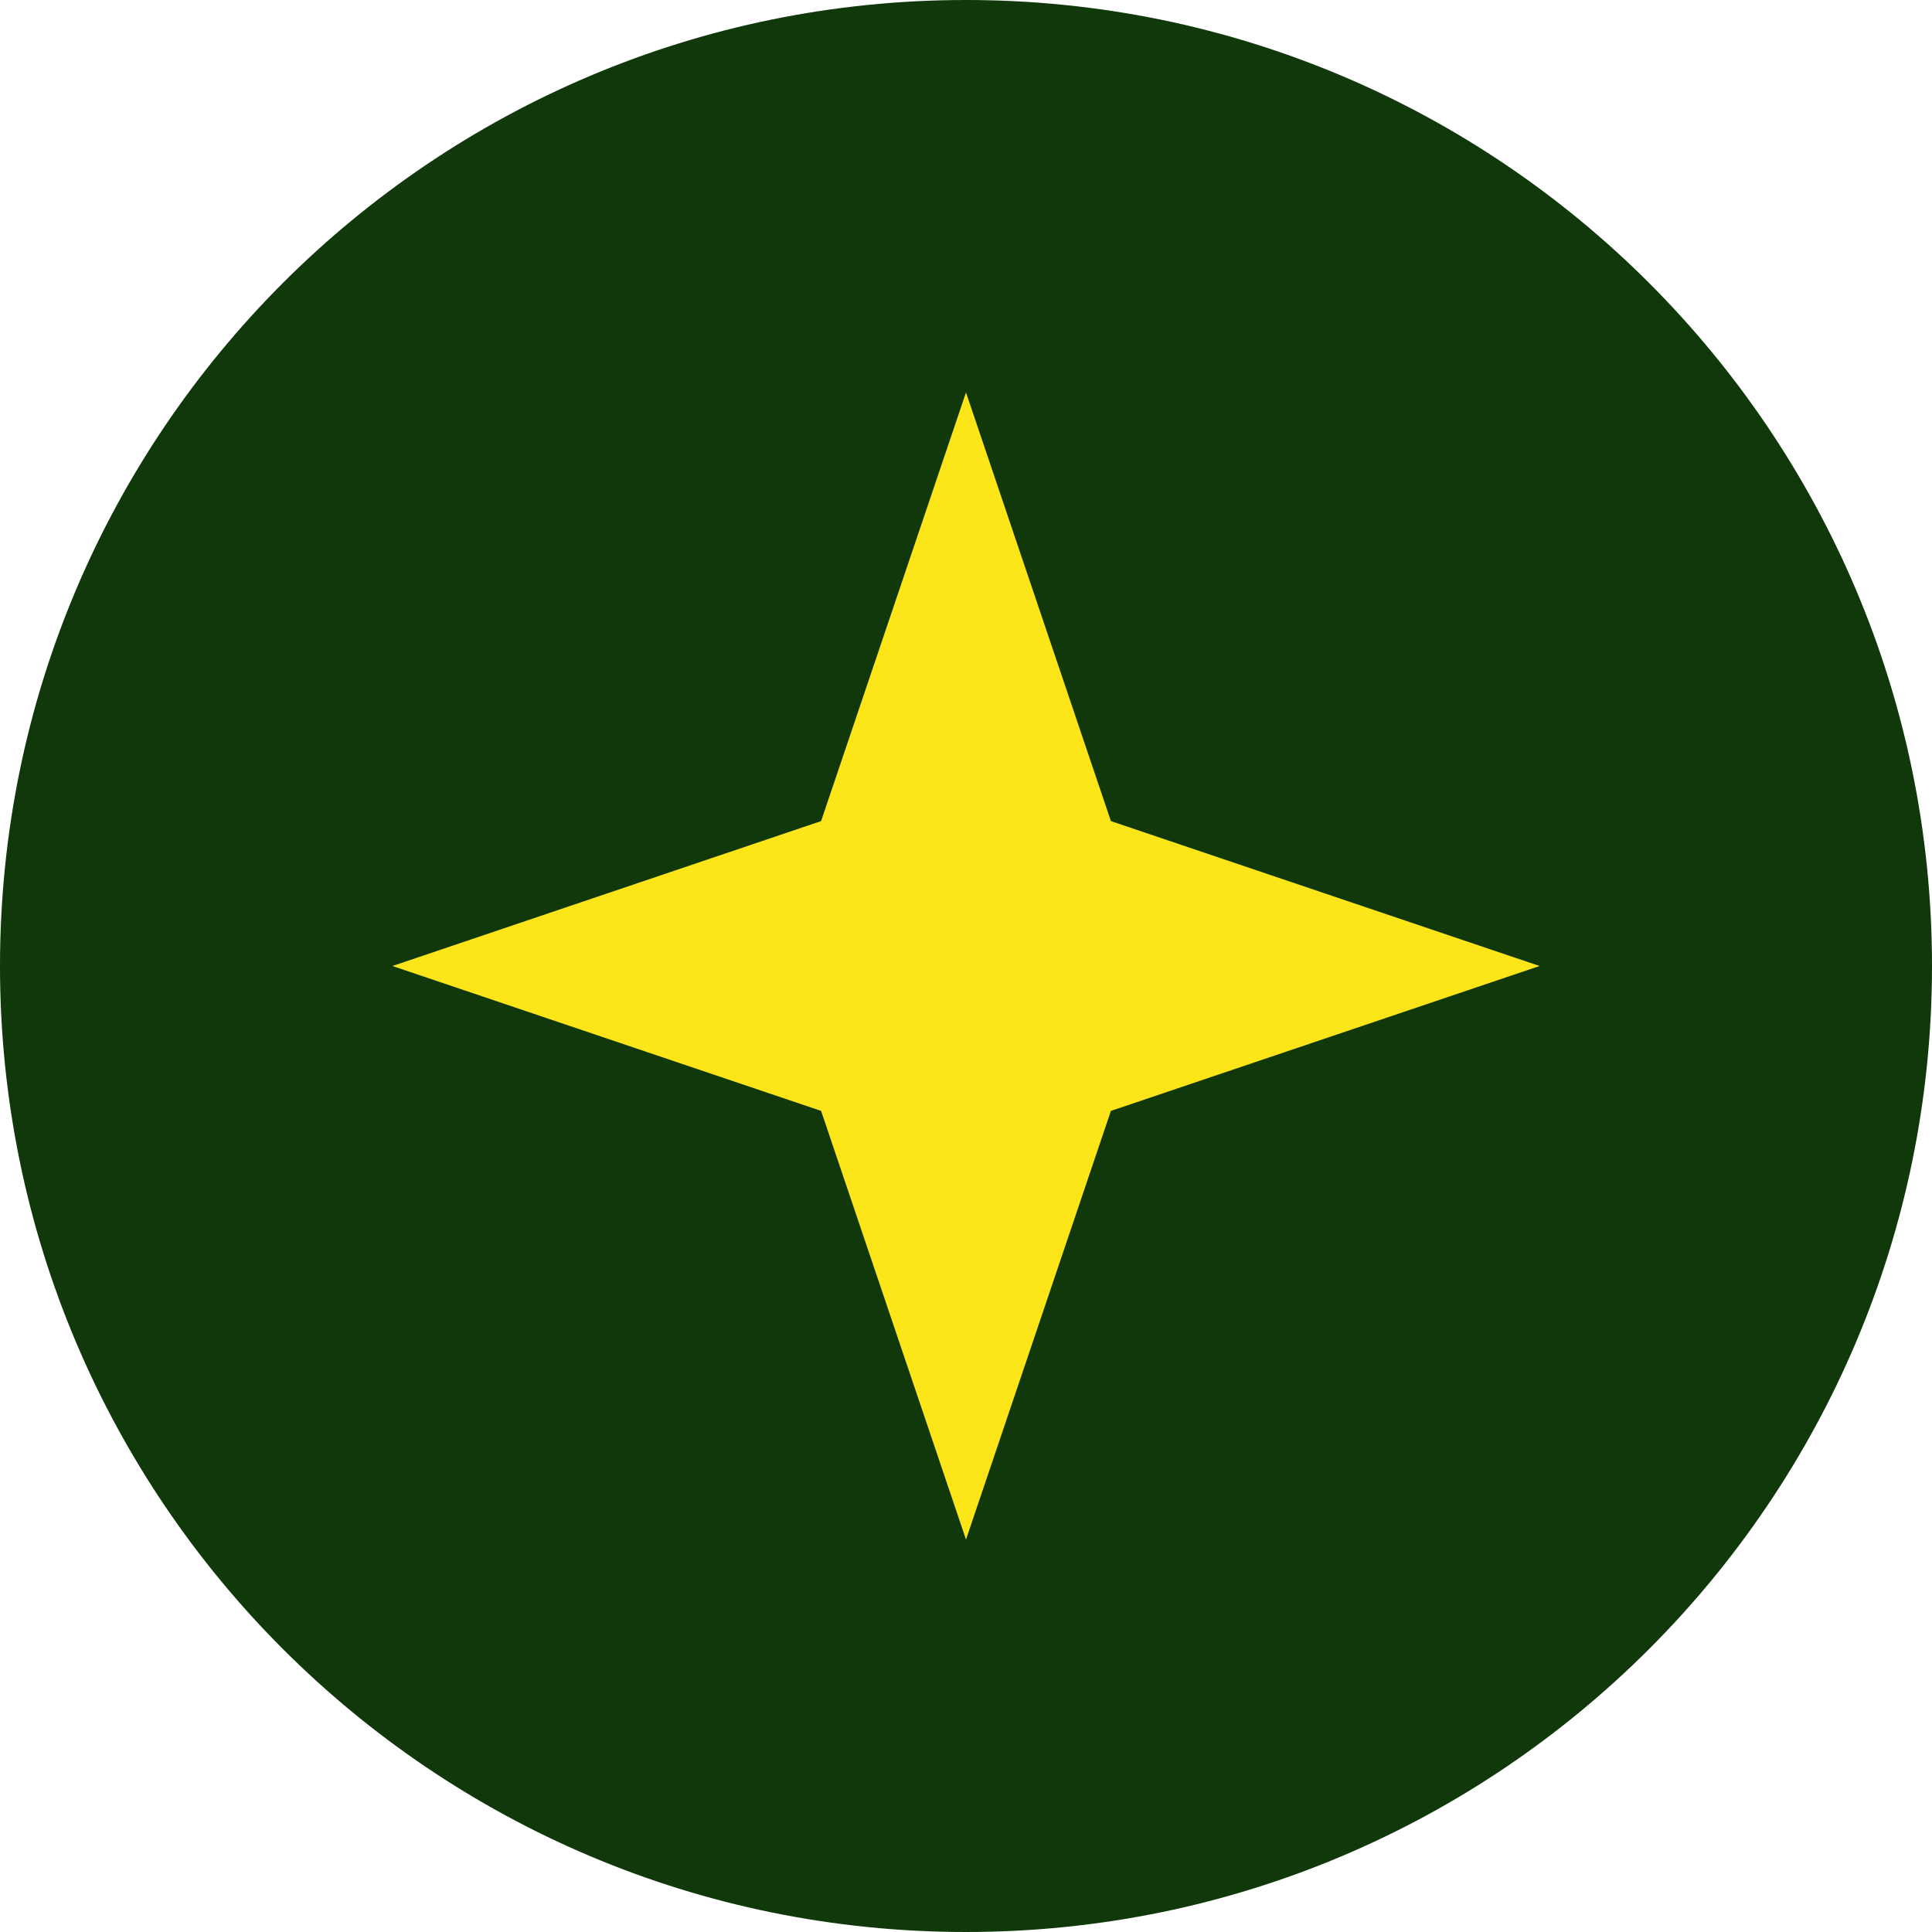
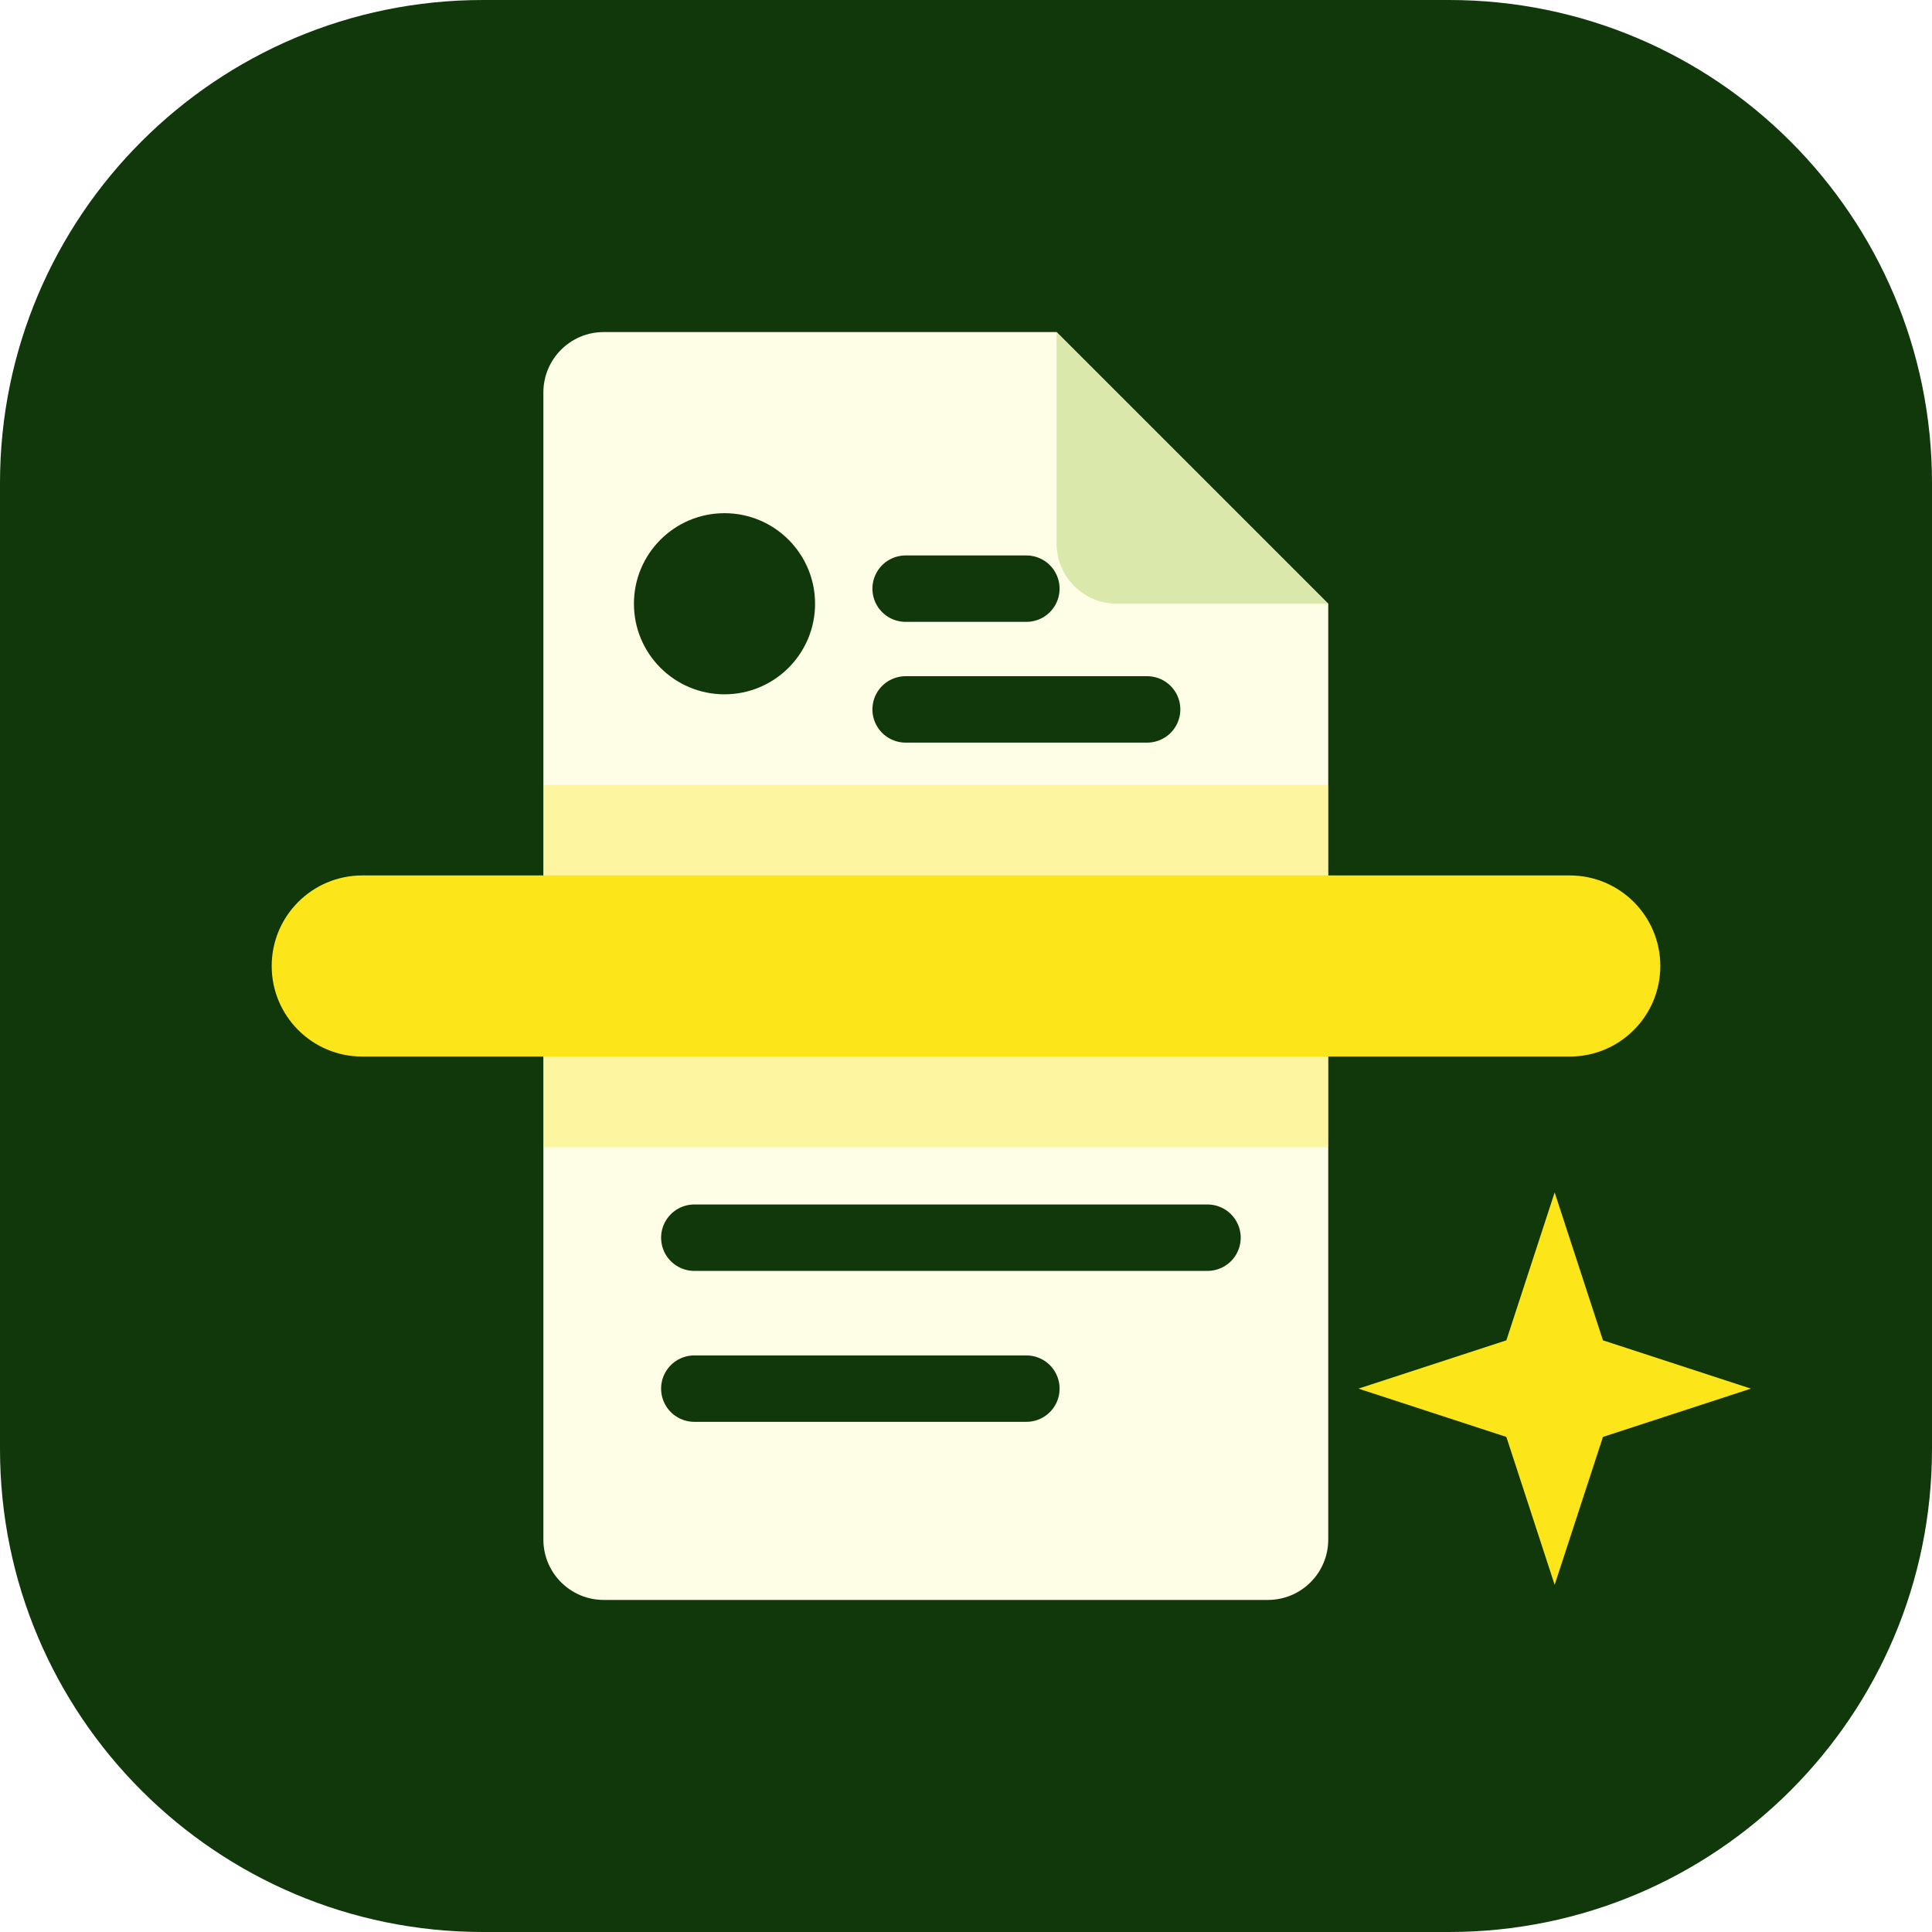
- <svg xmlns="http://www.w3.org/2000/svg" viewBox="0 0 32 32" fill="none">
-   <circle cx="16" cy="16" r="16" fill="#10380b" />
-   <path d="M16 6.5 18.4 13.6 25.5 16 18.4 18.4 16 25.5 13.6 18.4 6.5 16 13.6 13.6Z" fill="#fce519" />
+ <svg xmlns="http://www.w3.org/2000/svg" viewBox="0 0 64 64">
+   <rect width="64" height="64" rx="16" fill="#10380b" />
+   <path d="M20 11h15l9 9v31a2 2 0 0 1-2 2H20a2 2 0 0 1-2-2V13a2 2 0 0 1 2-2z" fill="#fefde6" />
+   <path d="M35 11v7a2 2 0 0 0 2 2h7z" fill="#dbe8ac" />
+   <circle cx="24" cy="20" r="3" fill="#10380b" />
+   <path d="M30 19.5h4M30 23.5h8M23 41h17M23 46h11" stroke="#10380b" stroke-width="2.2" stroke-linecap="round" />
+   <rect x="18" y="26" width="26" height="12" fill="#fce519" opacity=".35" />
+   <rect x="9" y="29" width="46" height="6" rx="3" fill="#fce519" />
+   <path d="M51.5 39.5l1.6 4.9 4.9 1.6-4.9 1.6-1.6 4.9-1.6-4.9-4.9-1.6 4.9-1.6z" fill="#fce519" />
</svg>
